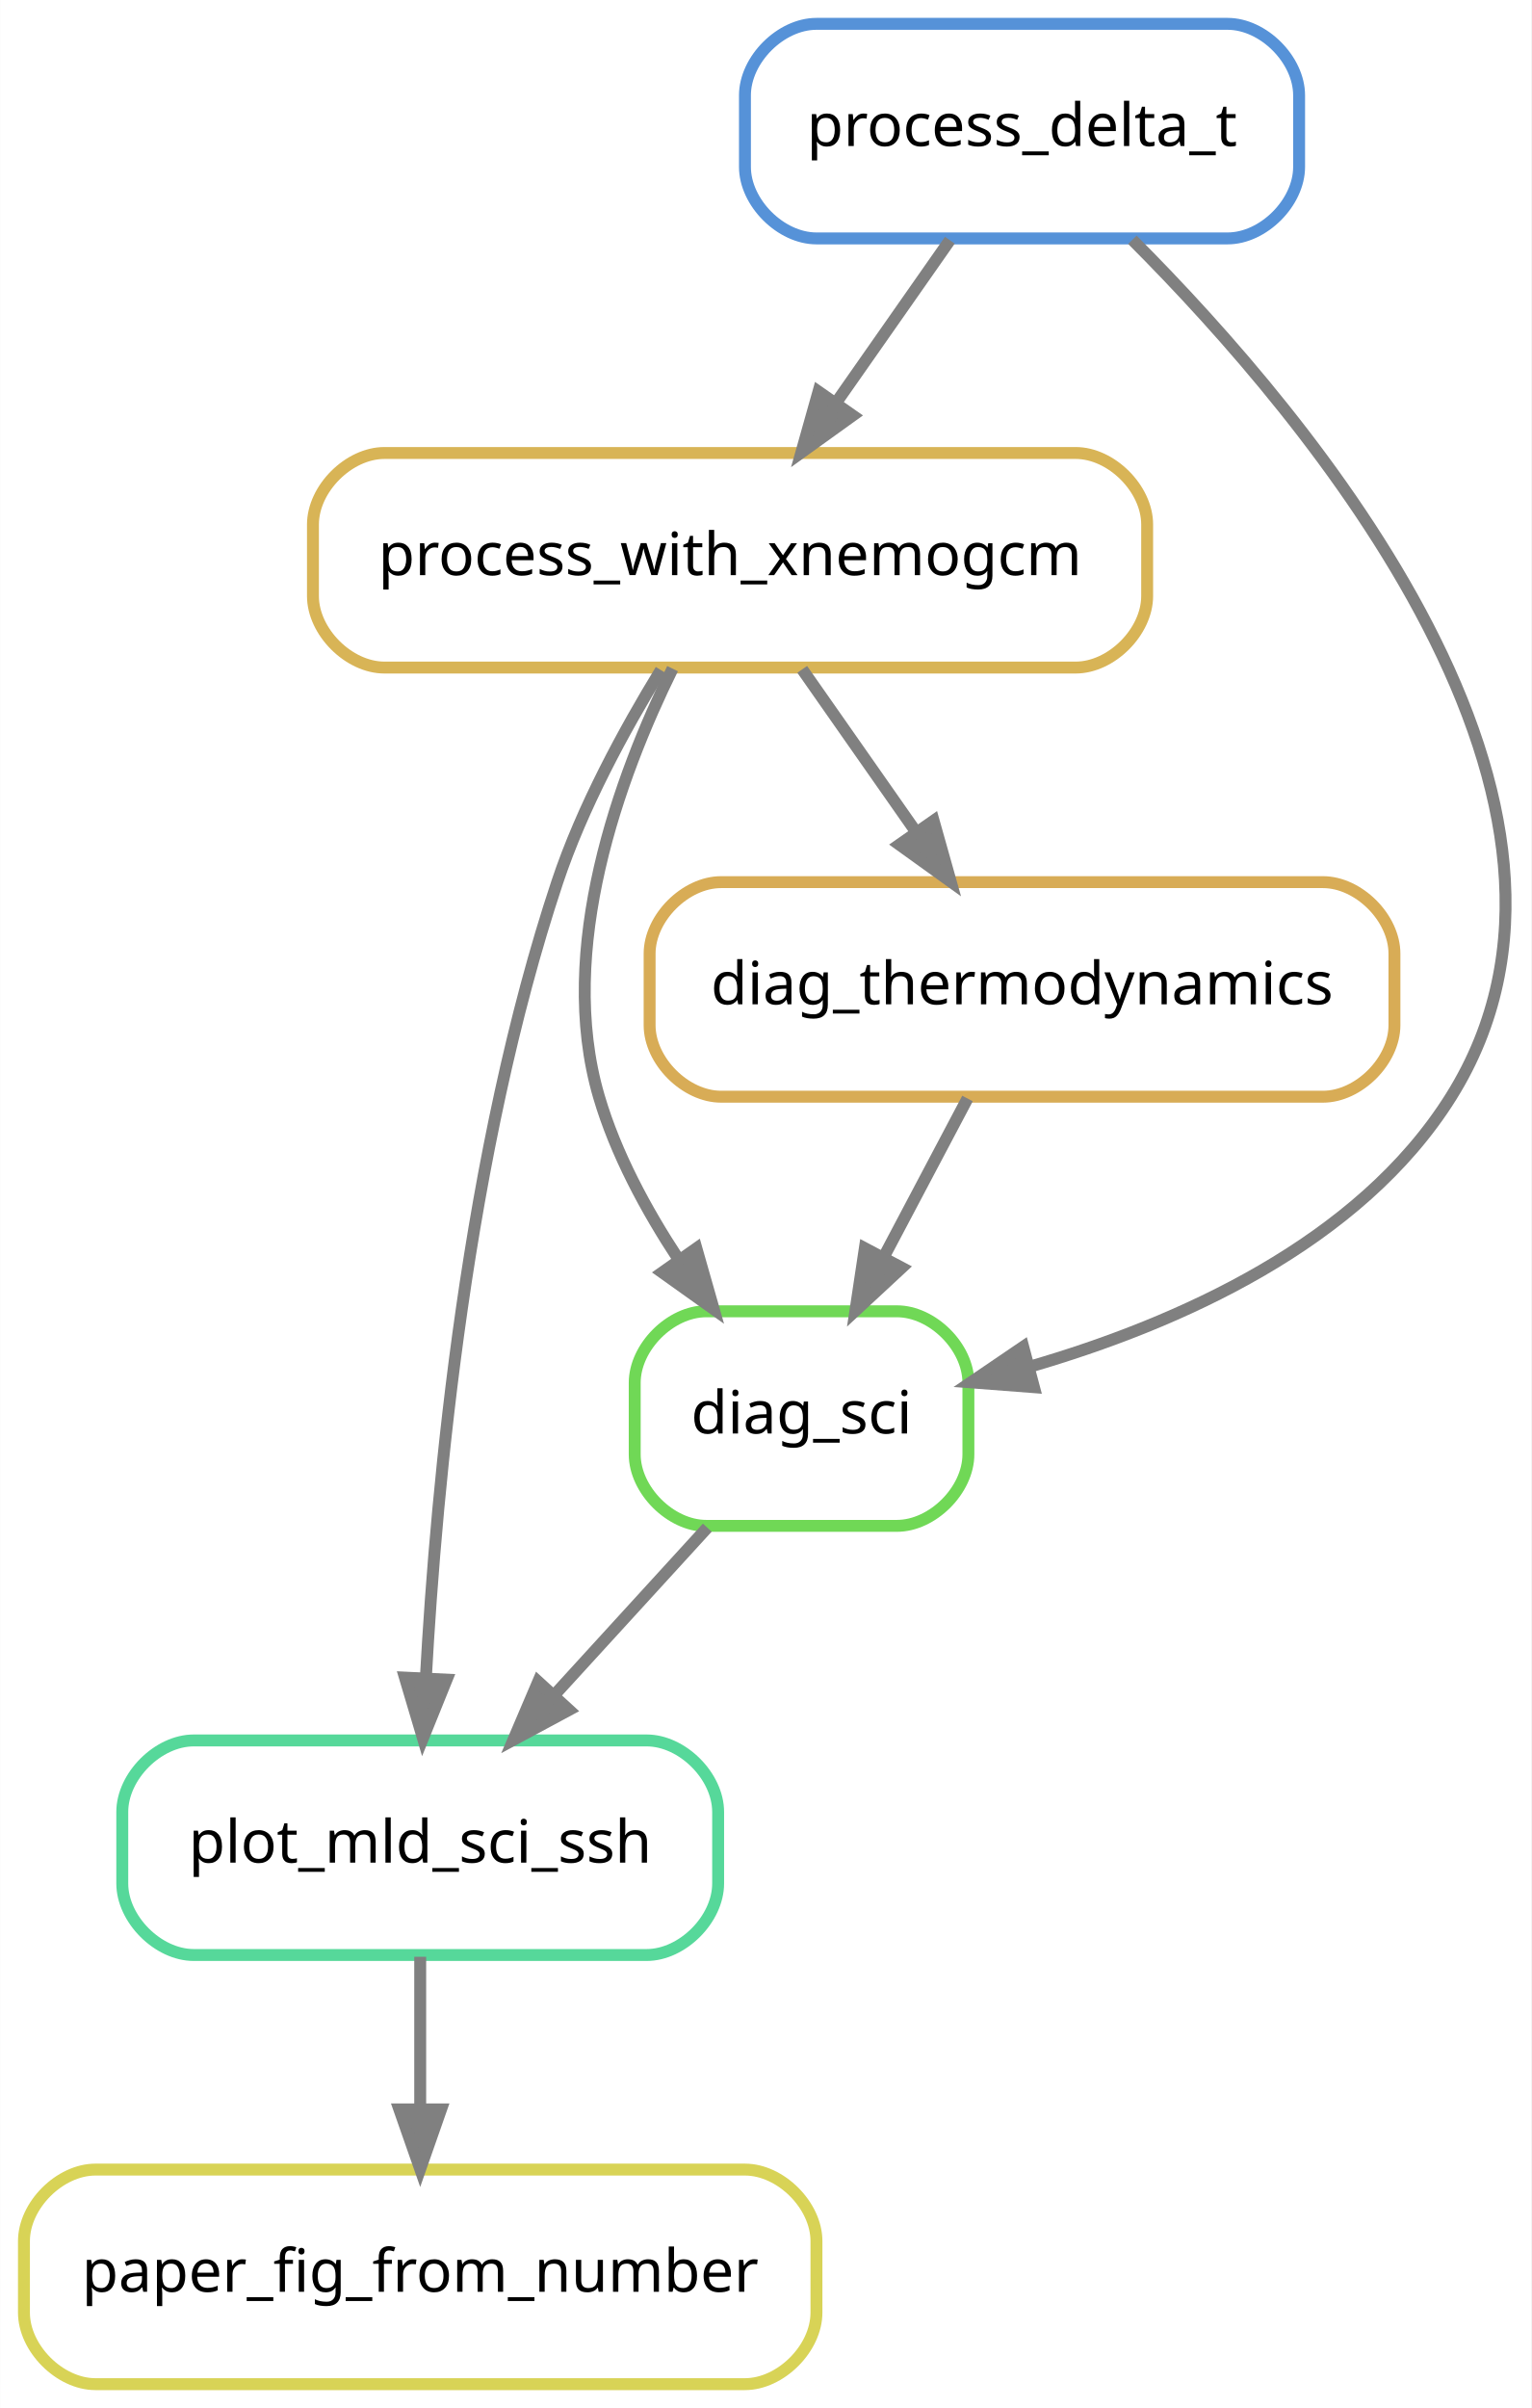
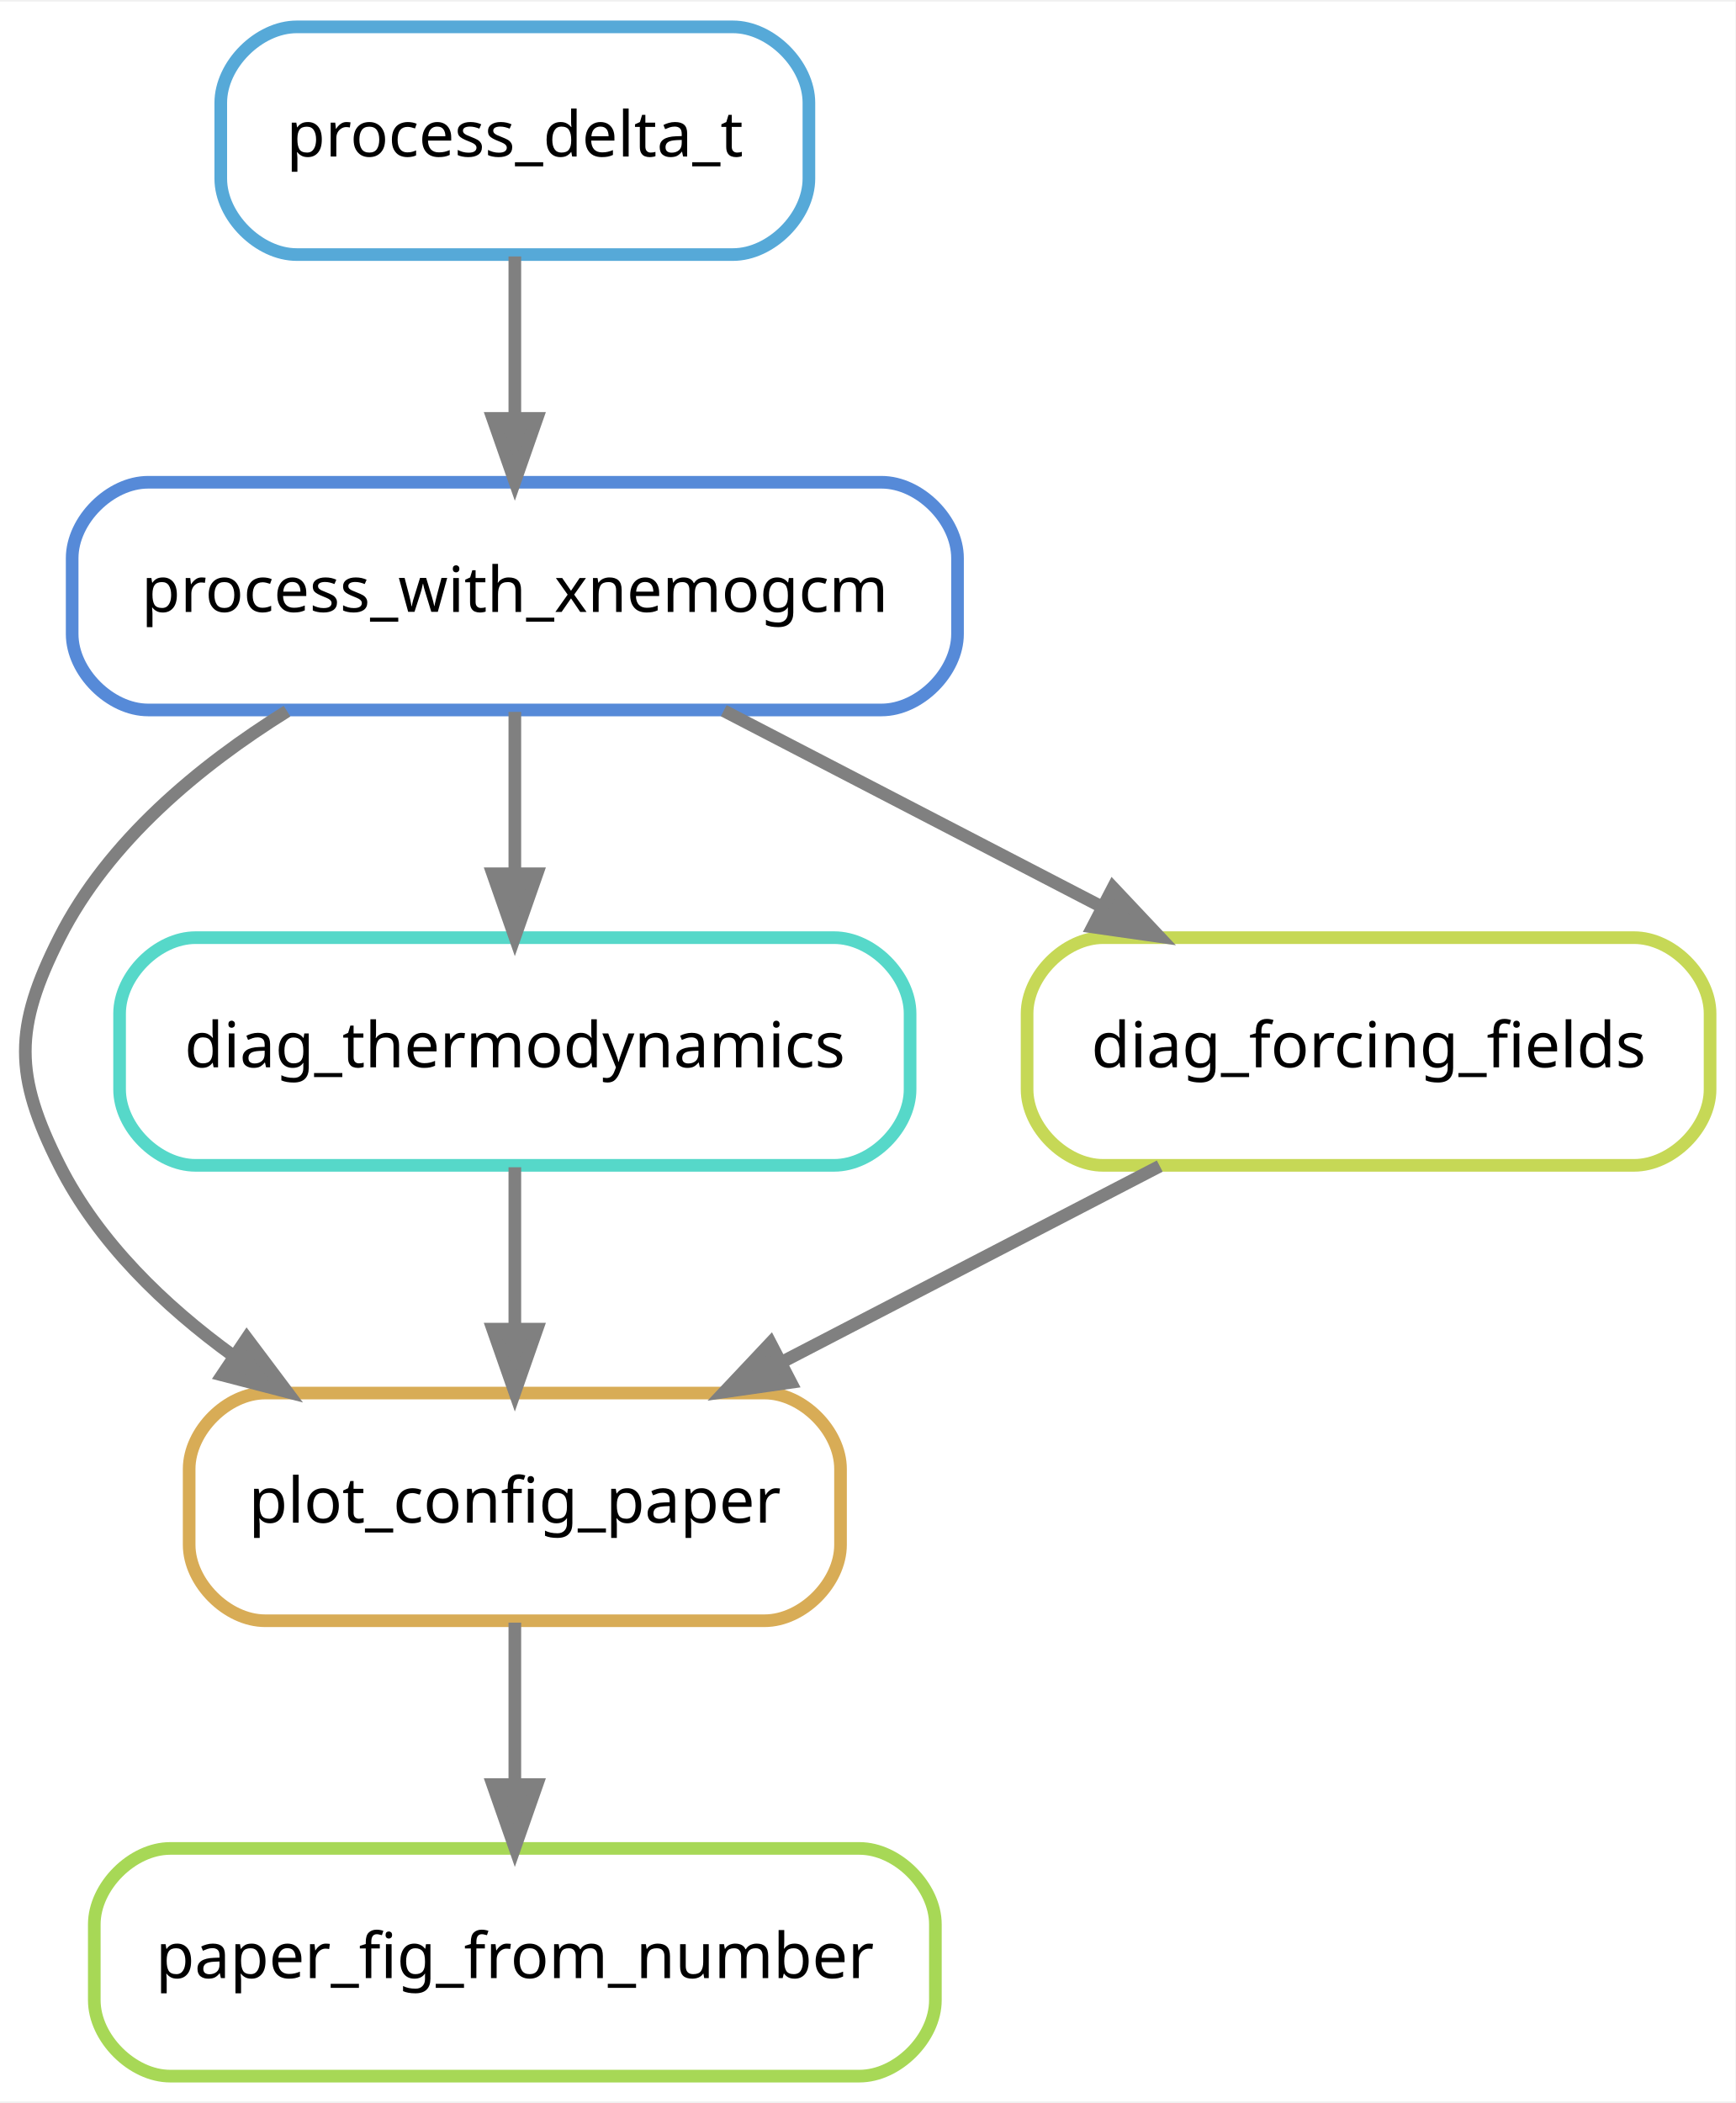
- <svg xmlns="http://www.w3.org/2000/svg" width="257pt" height="404pt" viewBox="0.00 0.00 256.96 404.00">
-   <g id="graph0" class="graph" transform="scale(1 1) rotate(0) translate(4 400)">
-     <polygon fill="white" stroke="transparent" points="-4,4 -4,-400 252.96,-400 252.96,4 -4,4" />
+ <svg xmlns="http://www.w3.org/2000/svg" width="274pt" height="332pt" viewBox="0.00 0.00 274.41 332.00">
+   <g id="graph0" class="graph" transform="scale(1 1) rotate(0) translate(4 328)">
+     <polygon fill="white" stroke="transparent" points="-4,4 -4,-328 270.41,-328 270.41,4 -4,4" />
    <g id="node1" class="node">
-       <path fill="none" stroke="#d8d356" stroke-width="2" d="M121,-36C121,-36 12,-36 12,-36 6,-36 0,-30 0,-24 0,-24 0,-12 0,-12 0,-6 6,0 12,0 12,0 121,0 121,0 127,0 133,-6 133,-12 133,-12 133,-24 133,-24 133,-30 127,-36 121,-36" />
-       <text text-anchor="middle" x="66.5" y="-15.5" font-family="sans" font-size="10.00">paper_fig_from_number</text>
+       <path fill="none" stroke="#a7d856" stroke-width="2" d="M131.91,-36C131.91,-36 22.91,-36 22.91,-36 16.91,-36 10.91,-30 10.91,-24 10.91,-24 10.91,-12 10.91,-12 10.91,-6 16.91,0 22.91,0 22.91,0 131.91,0 131.91,0 137.91,0 143.91,-6 143.91,-12 143.91,-12 143.91,-24 143.91,-24 143.91,-30 137.91,-36 131.91,-36" />
+       <text text-anchor="middle" x="77.41" y="-15.5" font-family="sans" font-size="10.00">paper_fig_from_number</text>
    </g>
    <g id="node2" class="node">
-       <path fill="none" stroke="#56d89a" stroke-width="2" d="M104.5,-108C104.5,-108 28.5,-108 28.5,-108 22.5,-108 16.5,-102 16.5,-96 16.5,-96 16.5,-84 16.5,-84 16.5,-78 22.5,-72 28.5,-72 28.5,-72 104.5,-72 104.5,-72 110.5,-72 116.5,-78 116.5,-84 116.5,-84 116.5,-96 116.5,-96 116.5,-102 110.5,-108 104.5,-108" />
-       <text text-anchor="middle" x="66.5" y="-87.5" font-family="sans" font-size="10.00">plot_mld_sci_ssh</text>
+       <path fill="none" stroke="#d8ac56" stroke-width="2" d="M116.91,-108C116.91,-108 37.91,-108 37.91,-108 31.91,-108 25.91,-102 25.91,-96 25.91,-96 25.91,-84 25.91,-84 25.91,-78 31.91,-72 37.91,-72 37.91,-72 116.91,-72 116.91,-72 122.91,-72 128.91,-78 128.91,-84 128.91,-84 128.91,-96 128.91,-96 128.91,-102 122.91,-108 116.91,-108" />
+       <text text-anchor="middle" x="77.41" y="-87.5" font-family="sans" font-size="10.00">plot_config_paper</text>
    </g>
    <g id="edge1" class="edge">
-       <path fill="none" stroke="grey" stroke-width="2" d="M66.5,-71.7C66.5,-63.98 66.5,-54.71 66.5,-46.11" />
-       <polygon fill="grey" stroke="grey" stroke-width="2" points="70,-46.1 66.5,-36.1 63,-46.1 70,-46.1" />
+       <path fill="none" stroke="grey" stroke-width="2" d="M77.41,-71.7C77.41,-63.98 77.41,-54.71 77.41,-46.11" />
+       <polygon fill="grey" stroke="grey" stroke-width="2" points="80.91,-46.1 77.41,-36.1 73.91,-46.1 80.91,-46.1" />
    </g>
    <g id="node3" class="node">
-       <path fill="none" stroke="#d8b456" stroke-width="2" d="M176.5,-324C176.5,-324 60.5,-324 60.5,-324 54.5,-324 48.5,-318 48.5,-312 48.5,-312 48.5,-300 48.5,-300 48.5,-294 54.5,-288 60.5,-288 60.5,-288 176.5,-288 176.5,-288 182.5,-288 188.5,-294 188.5,-300 188.5,-300 188.5,-312 188.5,-312 188.5,-318 182.5,-324 176.5,-324" />
-       <text text-anchor="middle" x="118.5" y="-303.5" font-family="sans" font-size="10.00">process_with_xnemogcm</text>
+       <path fill="none" stroke="#568ad8" stroke-width="2" d="M135.41,-252C135.41,-252 19.41,-252 19.41,-252 13.41,-252 7.41,-246 7.41,-240 7.41,-240 7.41,-228 7.41,-228 7.41,-222 13.41,-216 19.41,-216 19.41,-216 135.41,-216 135.41,-216 141.41,-216 147.41,-222 147.41,-228 147.41,-228 147.41,-240 147.41,-240 147.41,-246 141.41,-252 135.41,-252" />
+       <text text-anchor="middle" x="77.41" y="-231.5" font-family="sans" font-size="10.00">process_with_xnemogcm</text>
+     </g>
+     <g id="edge4" class="edge">
+       <path fill="none" stroke="grey" stroke-width="2" d="M41.39,-215.81C27.5,-207.16 13.12,-195.24 5.41,-180 -1.8,-165.72 -1.8,-158.28 5.41,-144 11.55,-131.86 21.93,-121.82 32.92,-113.86" />
+       <polygon fill="grey" stroke="grey" stroke-width="2" points="35.03,-116.66 41.39,-108.19 31.13,-110.85 35.03,-116.66" />
+     </g>
+     <g id="node5" class="node">
+       <path fill="none" stroke="#56d8c9" stroke-width="2" d="M127.91,-180C127.91,-180 26.91,-180 26.91,-180 20.91,-180 14.91,-174 14.91,-168 14.91,-168 14.91,-156 14.91,-156 14.91,-150 20.91,-144 26.91,-144 26.91,-144 127.91,-144 127.91,-144 133.91,-144 139.91,-150 139.91,-156 139.91,-156 139.91,-168 139.91,-168 139.91,-174 133.91,-180 127.91,-180" />
+       <text text-anchor="middle" x="77.41" y="-159.5" font-family="sans" font-size="10.00">diag_thermodynamics</text>
+     </g>
+     <g id="edge6" class="edge">
+       <path fill="none" stroke="grey" stroke-width="2" d="M77.41,-215.7C77.41,-207.98 77.41,-198.71 77.41,-190.11" />
+       <polygon fill="grey" stroke="grey" stroke-width="2" points="80.91,-190.1 77.41,-180.1 73.91,-190.1 80.91,-190.1" />
+     </g>
+     <g id="node6" class="node">
+       <path fill="none" stroke="#c6d856" stroke-width="2" d="M254.41,-180C254.41,-180 170.41,-180 170.41,-180 164.41,-180 158.41,-174 158.41,-168 158.41,-168 158.41,-156 158.41,-156 158.41,-150 164.41,-144 170.41,-144 170.41,-144 254.41,-144 254.41,-144 260.41,-144 266.41,-150 266.41,-156 266.41,-156 266.41,-168 266.41,-168 266.41,-174 260.41,-180 254.41,-180" />
+       <text text-anchor="middle" x="212.41" y="-159.5" font-family="sans" font-size="10.00">diag_forcing_fields</text>
+     </g>
+     <g id="edge7" class="edge">
+       <path fill="none" stroke="grey" stroke-width="2" d="M110.44,-215.88C128.5,-206.51 151.06,-194.81 170.37,-184.8" />
+       <polygon fill="grey" stroke="grey" stroke-width="2" points="172,-187.9 179.26,-180.19 168.77,-181.69 172,-187.9" />
+     </g>
+     <g id="node4" class="node">
+       <path fill="none" stroke="#56a9d8" stroke-width="2" d="M111.91,-324C111.91,-324 42.91,-324 42.91,-324 36.91,-324 30.91,-318 30.91,-312 30.91,-312 30.91,-300 30.91,-300 30.91,-294 36.91,-288 42.91,-288 42.91,-288 111.91,-288 111.91,-288 117.91,-288 123.91,-294 123.91,-300 123.91,-300 123.91,-312 123.91,-312 123.91,-318 117.91,-324 111.91,-324" />
+       <text text-anchor="middle" x="77.41" y="-303.5" font-family="sans" font-size="10.00">process_delta_t</text>
+     </g>
+     <g id="edge5" class="edge">
+       <path fill="none" stroke="grey" stroke-width="2" d="M77.41,-287.7C77.41,-279.98 77.41,-270.71 77.41,-262.11" />
+       <polygon fill="grey" stroke="grey" stroke-width="2" points="80.91,-262.1 77.41,-252.1 73.91,-262.1 80.91,-262.1" />
    </g>
    <g id="edge3" class="edge">
-       <path fill="none" stroke="grey" stroke-width="2" d="M106.89,-287.58C100.76,-277.57 93.67,-264.54 89.5,-252 74.44,-206.75 69.24,-151.12 67.45,-118.51" />
-       <polygon fill="grey" stroke="grey" stroke-width="2" points="70.93,-118.2 66.96,-108.38 63.94,-118.54 70.93,-118.2" />
-     </g>
-     <g id="node5" class="node">
-       <path fill="none" stroke="#70d856" stroke-width="2" d="M146.5,-180C146.5,-180 114.5,-180 114.5,-180 108.5,-180 102.5,-174 102.5,-168 102.5,-168 102.5,-156 102.5,-156 102.5,-150 108.5,-144 114.5,-144 114.5,-144 146.5,-144 146.5,-144 152.5,-144 158.5,-150 158.5,-156 158.5,-156 158.5,-168 158.5,-168 158.5,-174 152.5,-180 146.5,-180" />
-       <text text-anchor="middle" x="130.5" y="-159.5" font-family="sans" font-size="10.00">diag_sci</text>
-     </g>
-     <g id="edge7" class="edge">
-       <path fill="none" stroke="grey" stroke-width="2" d="M108.85,-287.82C99.98,-269.81 89.25,-240.74 96.5,-216 99.3,-206.45 104.41,-196.98 109.83,-188.76" />
-       <polygon fill="grey" stroke="grey" stroke-width="2" points="112.85,-190.56 115.75,-180.37 107.12,-186.52 112.85,-190.56" />
-     </g>
-     <g id="node6" class="node">
-       <path fill="none" stroke="#d8ac56" stroke-width="2" d="M218,-252C218,-252 117,-252 117,-252 111,-252 105,-246 105,-240 105,-240 105,-228 105,-228 105,-222 111,-216 117,-216 117,-216 218,-216 218,-216 224,-216 230,-222 230,-228 230,-228 230,-240 230,-240 230,-246 224,-252 218,-252" />
-       <text text-anchor="middle" x="167.5" y="-231.5" font-family="sans" font-size="10.00">diag_thermodynamics</text>
-     </g>
-     <g id="edge8" class="edge">
-       <path fill="none" stroke="grey" stroke-width="2" d="M130.61,-287.7C136.37,-279.47 143.36,-269.48 149.71,-260.42" />
-       <polygon fill="grey" stroke="grey" stroke-width="2" points="152.66,-262.3 155.53,-252.1 146.92,-258.29 152.66,-262.3" />
-     </g>
-     <g id="node4" class="node">
-       <path fill="none" stroke="#5692d8" stroke-width="2" d="M202,-396C202,-396 133,-396 133,-396 127,-396 121,-390 121,-384 121,-384 121,-372 121,-372 121,-366 127,-360 133,-360 133,-360 202,-360 202,-360 208,-360 214,-366 214,-372 214,-372 214,-384 214,-384 214,-390 208,-396 202,-396" />
-       <text text-anchor="middle" x="167.5" y="-375.5" font-family="sans" font-size="10.00">process_delta_t</text>
-     </g>
-     <g id="edge4" class="edge">
-       <path fill="none" stroke="grey" stroke-width="2" d="M155.39,-359.7C149.63,-351.47 142.64,-341.48 136.29,-332.42" />
-       <polygon fill="grey" stroke="grey" stroke-width="2" points="139.08,-330.29 130.47,-324.1 133.34,-334.3 139.08,-330.29" />
-     </g>
-     <g id="edge6" class="edge">
-       <path fill="none" stroke="grey" stroke-width="2" d="M186.02,-359.77C216.32,-329.43 270.2,-265.06 239.5,-216 224.1,-191.39 193.63,-177.91 168.82,-170.71" />
-       <polygon fill="grey" stroke="grey" stroke-width="2" points="169.5,-167.27 158.93,-168.08 167.7,-174.04 169.5,-167.27" />
+       <path fill="none" stroke="grey" stroke-width="2" d="M77.41,-143.7C77.41,-135.98 77.41,-126.71 77.41,-118.11" />
+       <polygon fill="grey" stroke="grey" stroke-width="2" points="80.91,-118.1 77.41,-108.1 73.91,-118.1 80.91,-118.1" />
    </g>
    <g id="edge2" class="edge">
-       <path fill="none" stroke="grey" stroke-width="2" d="M114.68,-143.7C106.93,-135.22 97.46,-124.86 88.98,-115.58" />
-       <polygon fill="grey" stroke="grey" stroke-width="2" points="91.47,-113.12 82.14,-108.1 86.3,-117.85 91.47,-113.12" />
-     </g>
-     <g id="edge5" class="edge">
-       <path fill="none" stroke="grey" stroke-width="2" d="M158.35,-215.7C154.1,-207.64 148.94,-197.89 144.23,-188.98" />
-       <polygon fill="grey" stroke="grey" stroke-width="2" points="147.31,-187.31 139.54,-180.1 141.12,-190.58 147.31,-187.31" />
+       <path fill="none" stroke="grey" stroke-width="2" d="M179.39,-143.88C161.33,-134.51 138.77,-122.81 119.46,-112.8" />
+       <polygon fill="grey" stroke="grey" stroke-width="2" points="121.05,-109.69 110.57,-108.19 117.83,-115.9 121.05,-109.69" />
    </g>
  </g>
</svg>
